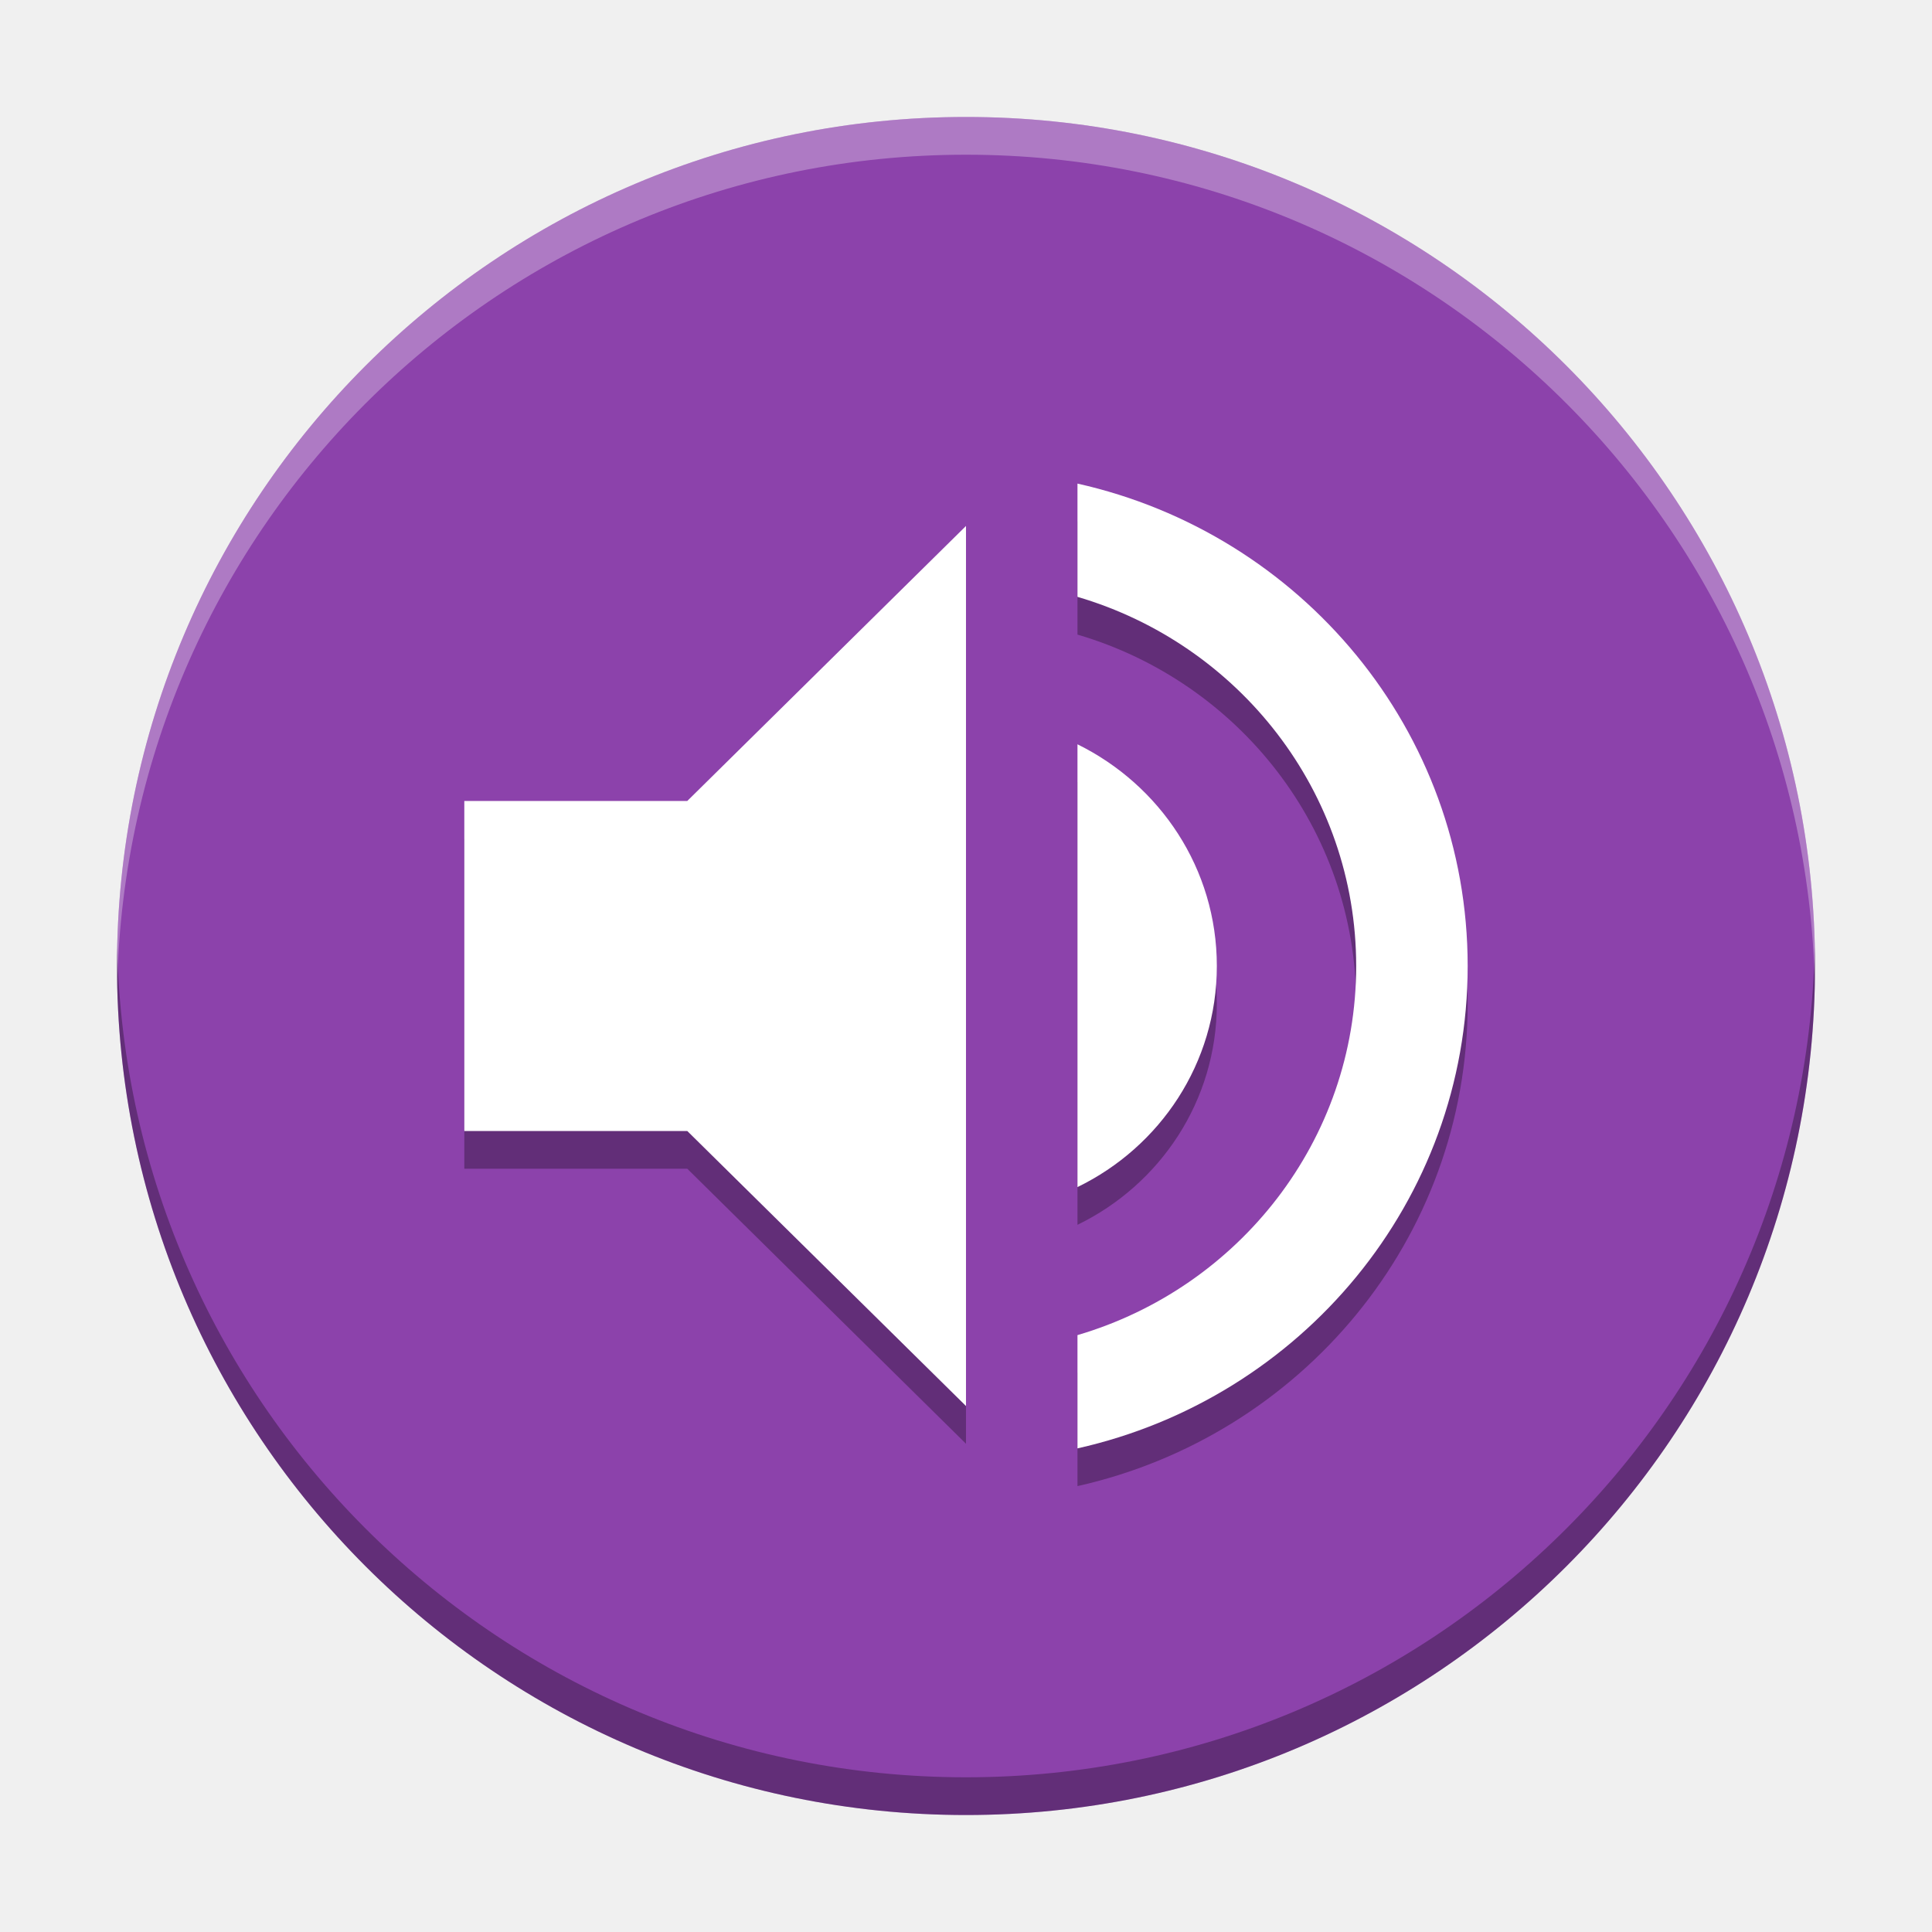
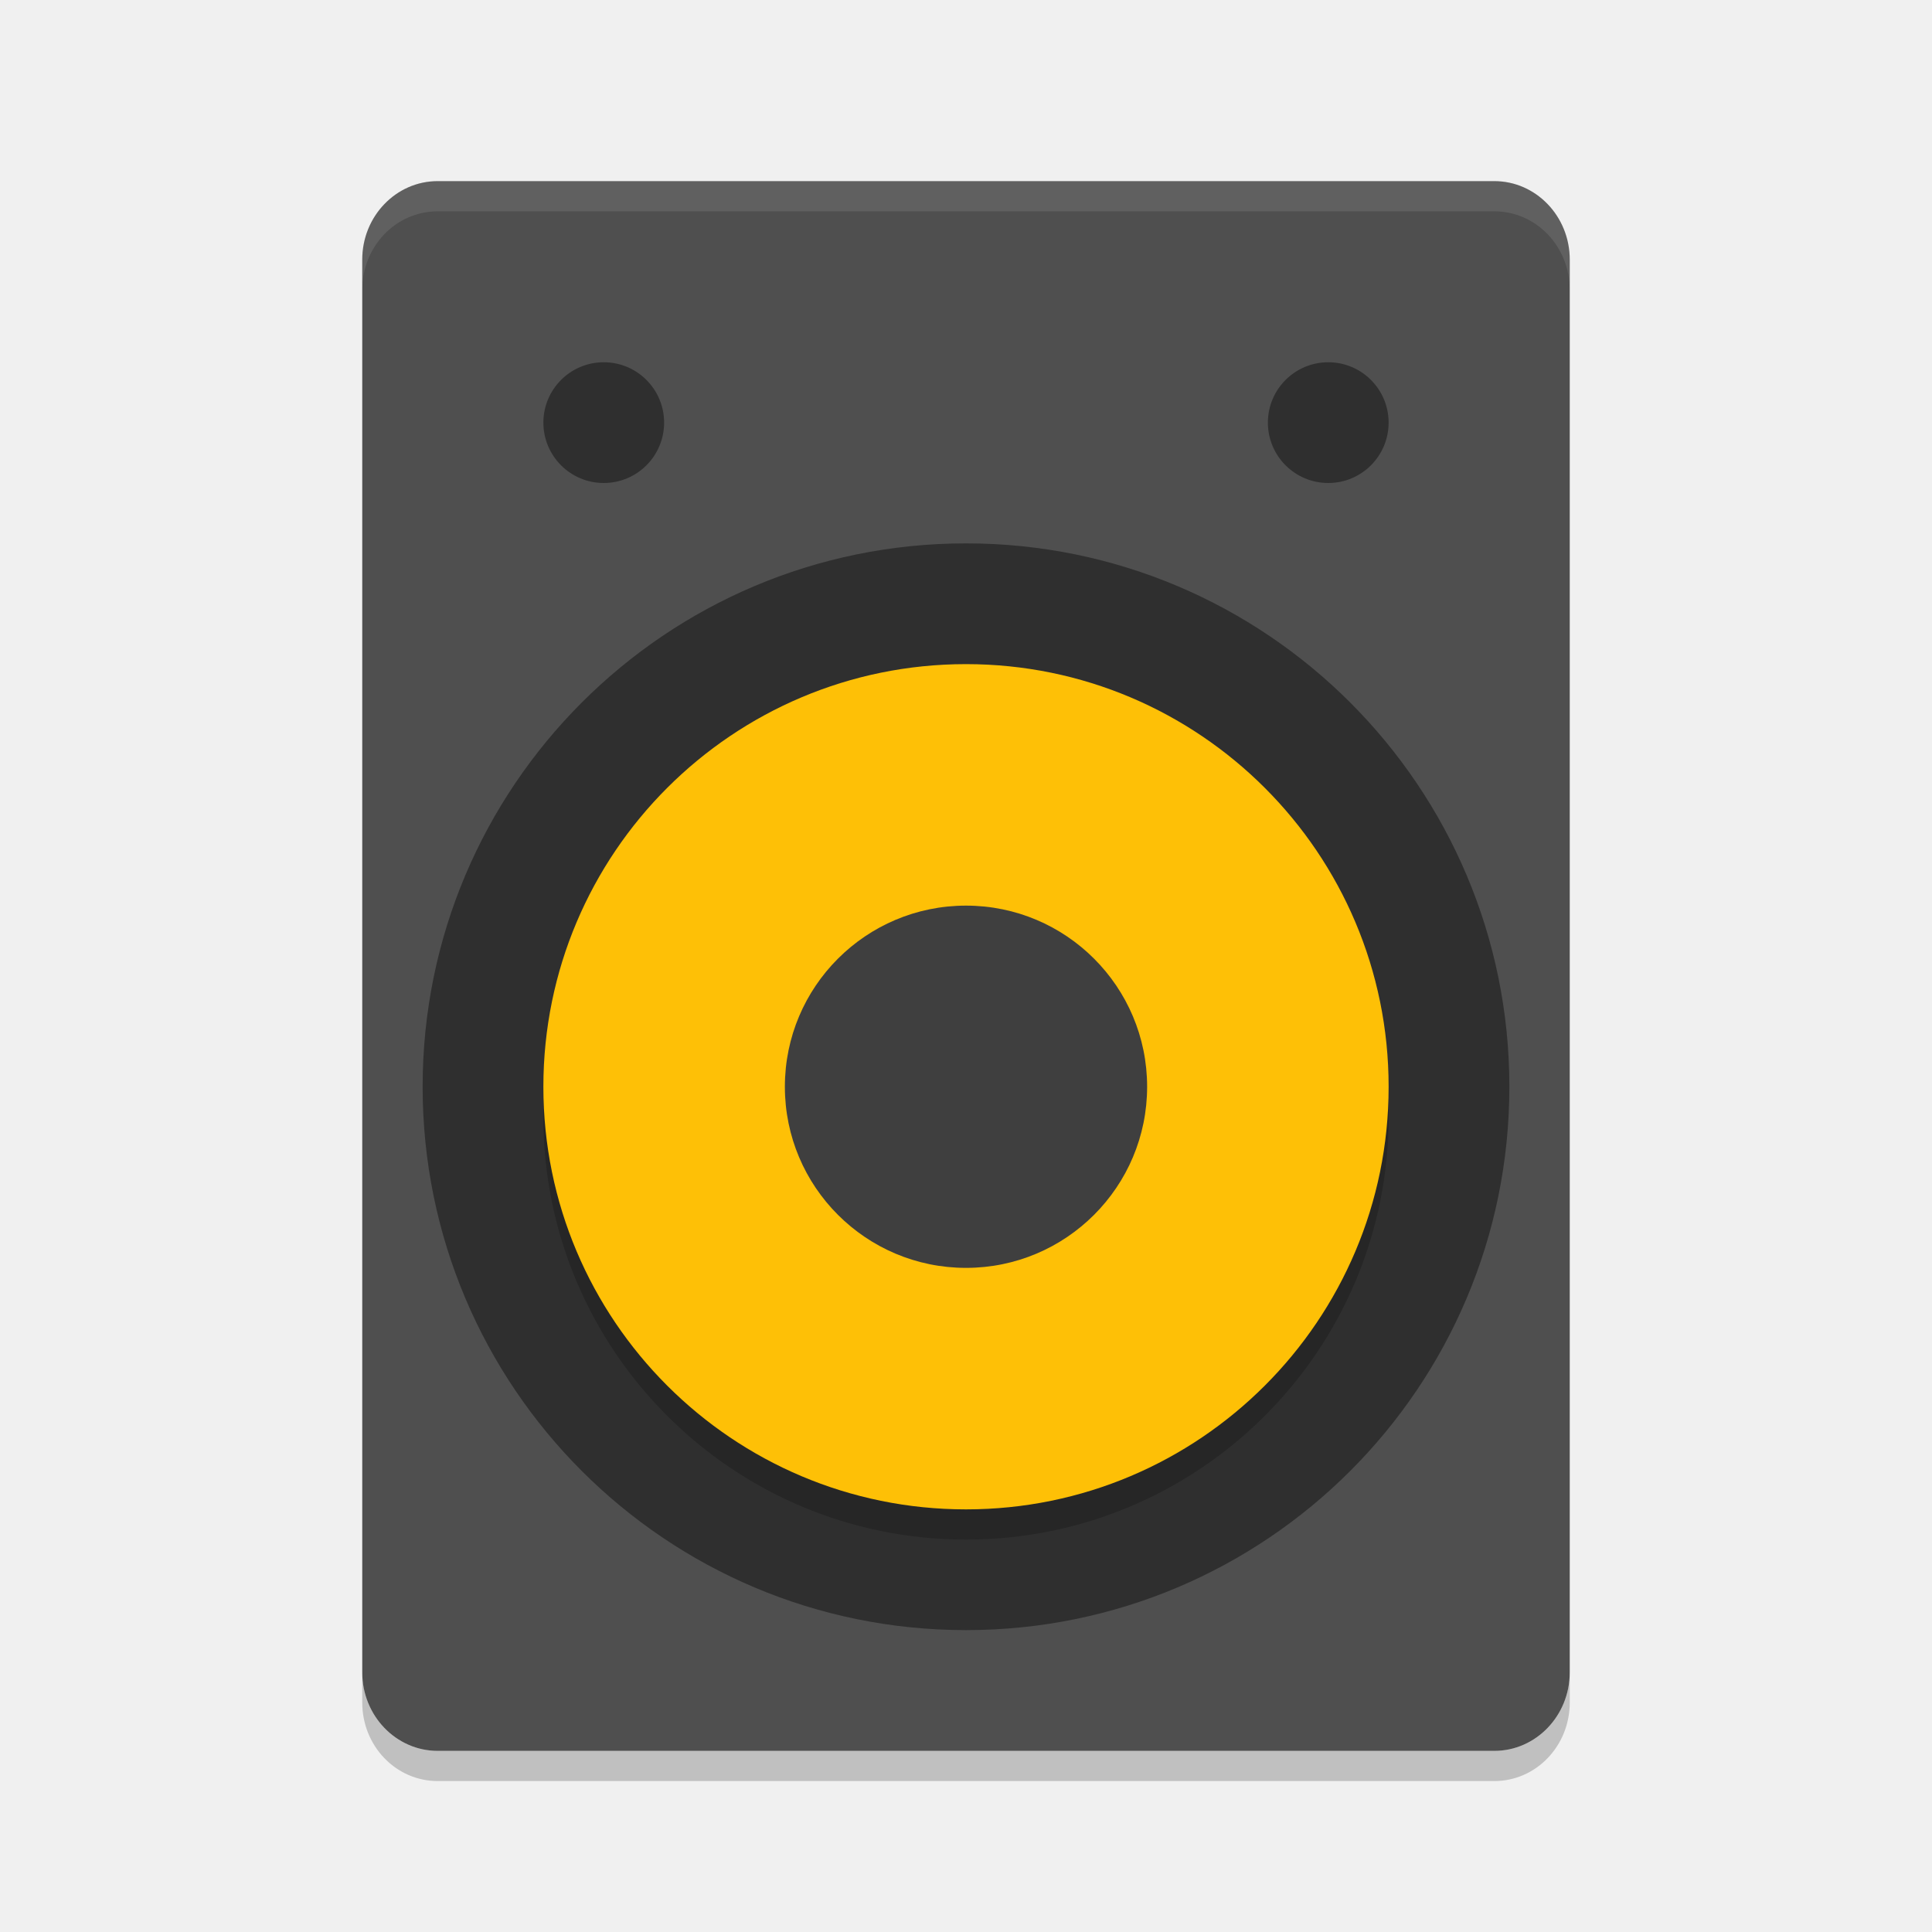
- <svg xmlns="http://www.w3.org/2000/svg" width="512" height="512" version="1.1" viewBox="0 0 384 384">
-   <path d="m360.75 192c0-93.199-75.551-168.75-168.75-168.75s-168.75 75.551-168.75 168.75 75.551 168.75 168.75 168.75 168.75-75.551 168.75-168.75z" fill="#8c42ab" />
-   <path d="m92.285 166.7v65.594h44.316l55.398 54.664v-174.92l-55.398 54.66zm149.57 32.797c0-19.352-11.301-35.977-27.699-44.062v88.008c16.398-7.969 27.699-24.594 27.699-43.945zm-27.699-95.879v22.512c32.02 9.398 55.395 38.703 55.395 73.367s-23.375 63.969-55.395 73.367v22.512c44.426-9.949 77.555-49.086 77.555-95.879s-33.129-85.93-77.555-95.879z" opacity=".3" />
-   <path d="m92.285 159.2v65.594h44.316l55.398 54.664v-174.92l-55.398 54.66zm149.57 32.797c0-19.352-11.301-35.977-27.699-44.062v88.008c16.398-7.969 27.699-24.594 27.699-43.945zm-27.699-95.879v22.512c32.02 9.398 55.395 38.703 55.395 73.367s-23.375 63.969-55.395 73.367v22.512c44.426-9.949 77.555-49.086 77.555-95.879s-33.129-85.93-77.555-95.879z" fill="#fff" />
-   <path transform="scale(.75)" d="m31.064 251c-0.036 1.663-0.064 3.328-0.064 5 0 124.27 100.73 225 225 225s225-100.73 225-225c0-1.672-0.028-3.337-0.065-5-2.66 121.96-102.34 220-224.94 220s-222.28-98.045-224.94-220z" opacity=".3" stroke-width="1.333" />
-   <path transform="scale(.75)" d="m256 31c-124.27 0-225 100.73-225 225 0 1.672 0.028 3.337 0.064 5 2.66-121.96 102.34-220 224.94-220 122.59 0 222.28 98.045 224.94 220 0.036-1.663 0.064-3.328 0.064-5 1e-5 -124.27-100.73-225-225-225z" fill="#fff" opacity=".3" stroke-width="1.333" />
+ <svg xmlns="http://www.w3.org/2000/svg" width="64" height="64" version="1">
+   <rect style="fill:#4f4f4f" width="40" height="52" x="-52" y="6" rx="2.5" ry="2.6" transform="scale(-1,1)" />
+   <circle style="opacity:0.4" cx="-36" cy="32" r="18" transform="matrix(0,-1,1,0,0,0)" />
+   <circle style="opacity:0.2" cx="-37" cy="-32" r="14" transform="matrix(0,-1,-1,0,0,0)" />
+   <circle style="fill:#fec006" cx="-36" cy="-32" r="14" transform="matrix(0,-1,-1,0,0,0)" />
+   <circle style="fill:#3f3f3f" cx="-36" cy="-32" r="6" transform="matrix(0,-1,-1,0,0,0)" />
+   <circle style="opacity:0.4" cx="14" cy="-20" r="2" transform="matrix(0,1,-1,0,0,0)" />
+   <circle style="opacity:0.4" cx="14" cy="-44" r="2" transform="matrix(0,1,-1,0,0,0)" />
+   <path style="opacity:0.2" d="m 12,55.398 0,1 C 12,57.838 13.115,59 14.5,59 l 35,0 c 1.384,0 2.5,-1.162 2.5,-2.602 l 0,-1 C 52,56.838 50.884,58 49.5,58 l -35,0 C 13.115,58 12,56.838 12,55.398 Z" />
+   <path style="opacity:0.1;fill:#ffffff" d="M 14.5,6 C 13.115,6 12,7.161 12,8.6 L 12,9.6 c 0,-1.44 1.115,-2.6 2.5,-2.6 l 35,0 c 1.384,0 2.5,1.161 2.5,2.6 L 52,8.6 C 52,7.161 50.884,6 49.5,6 l -35,0 z" />
</svg>
